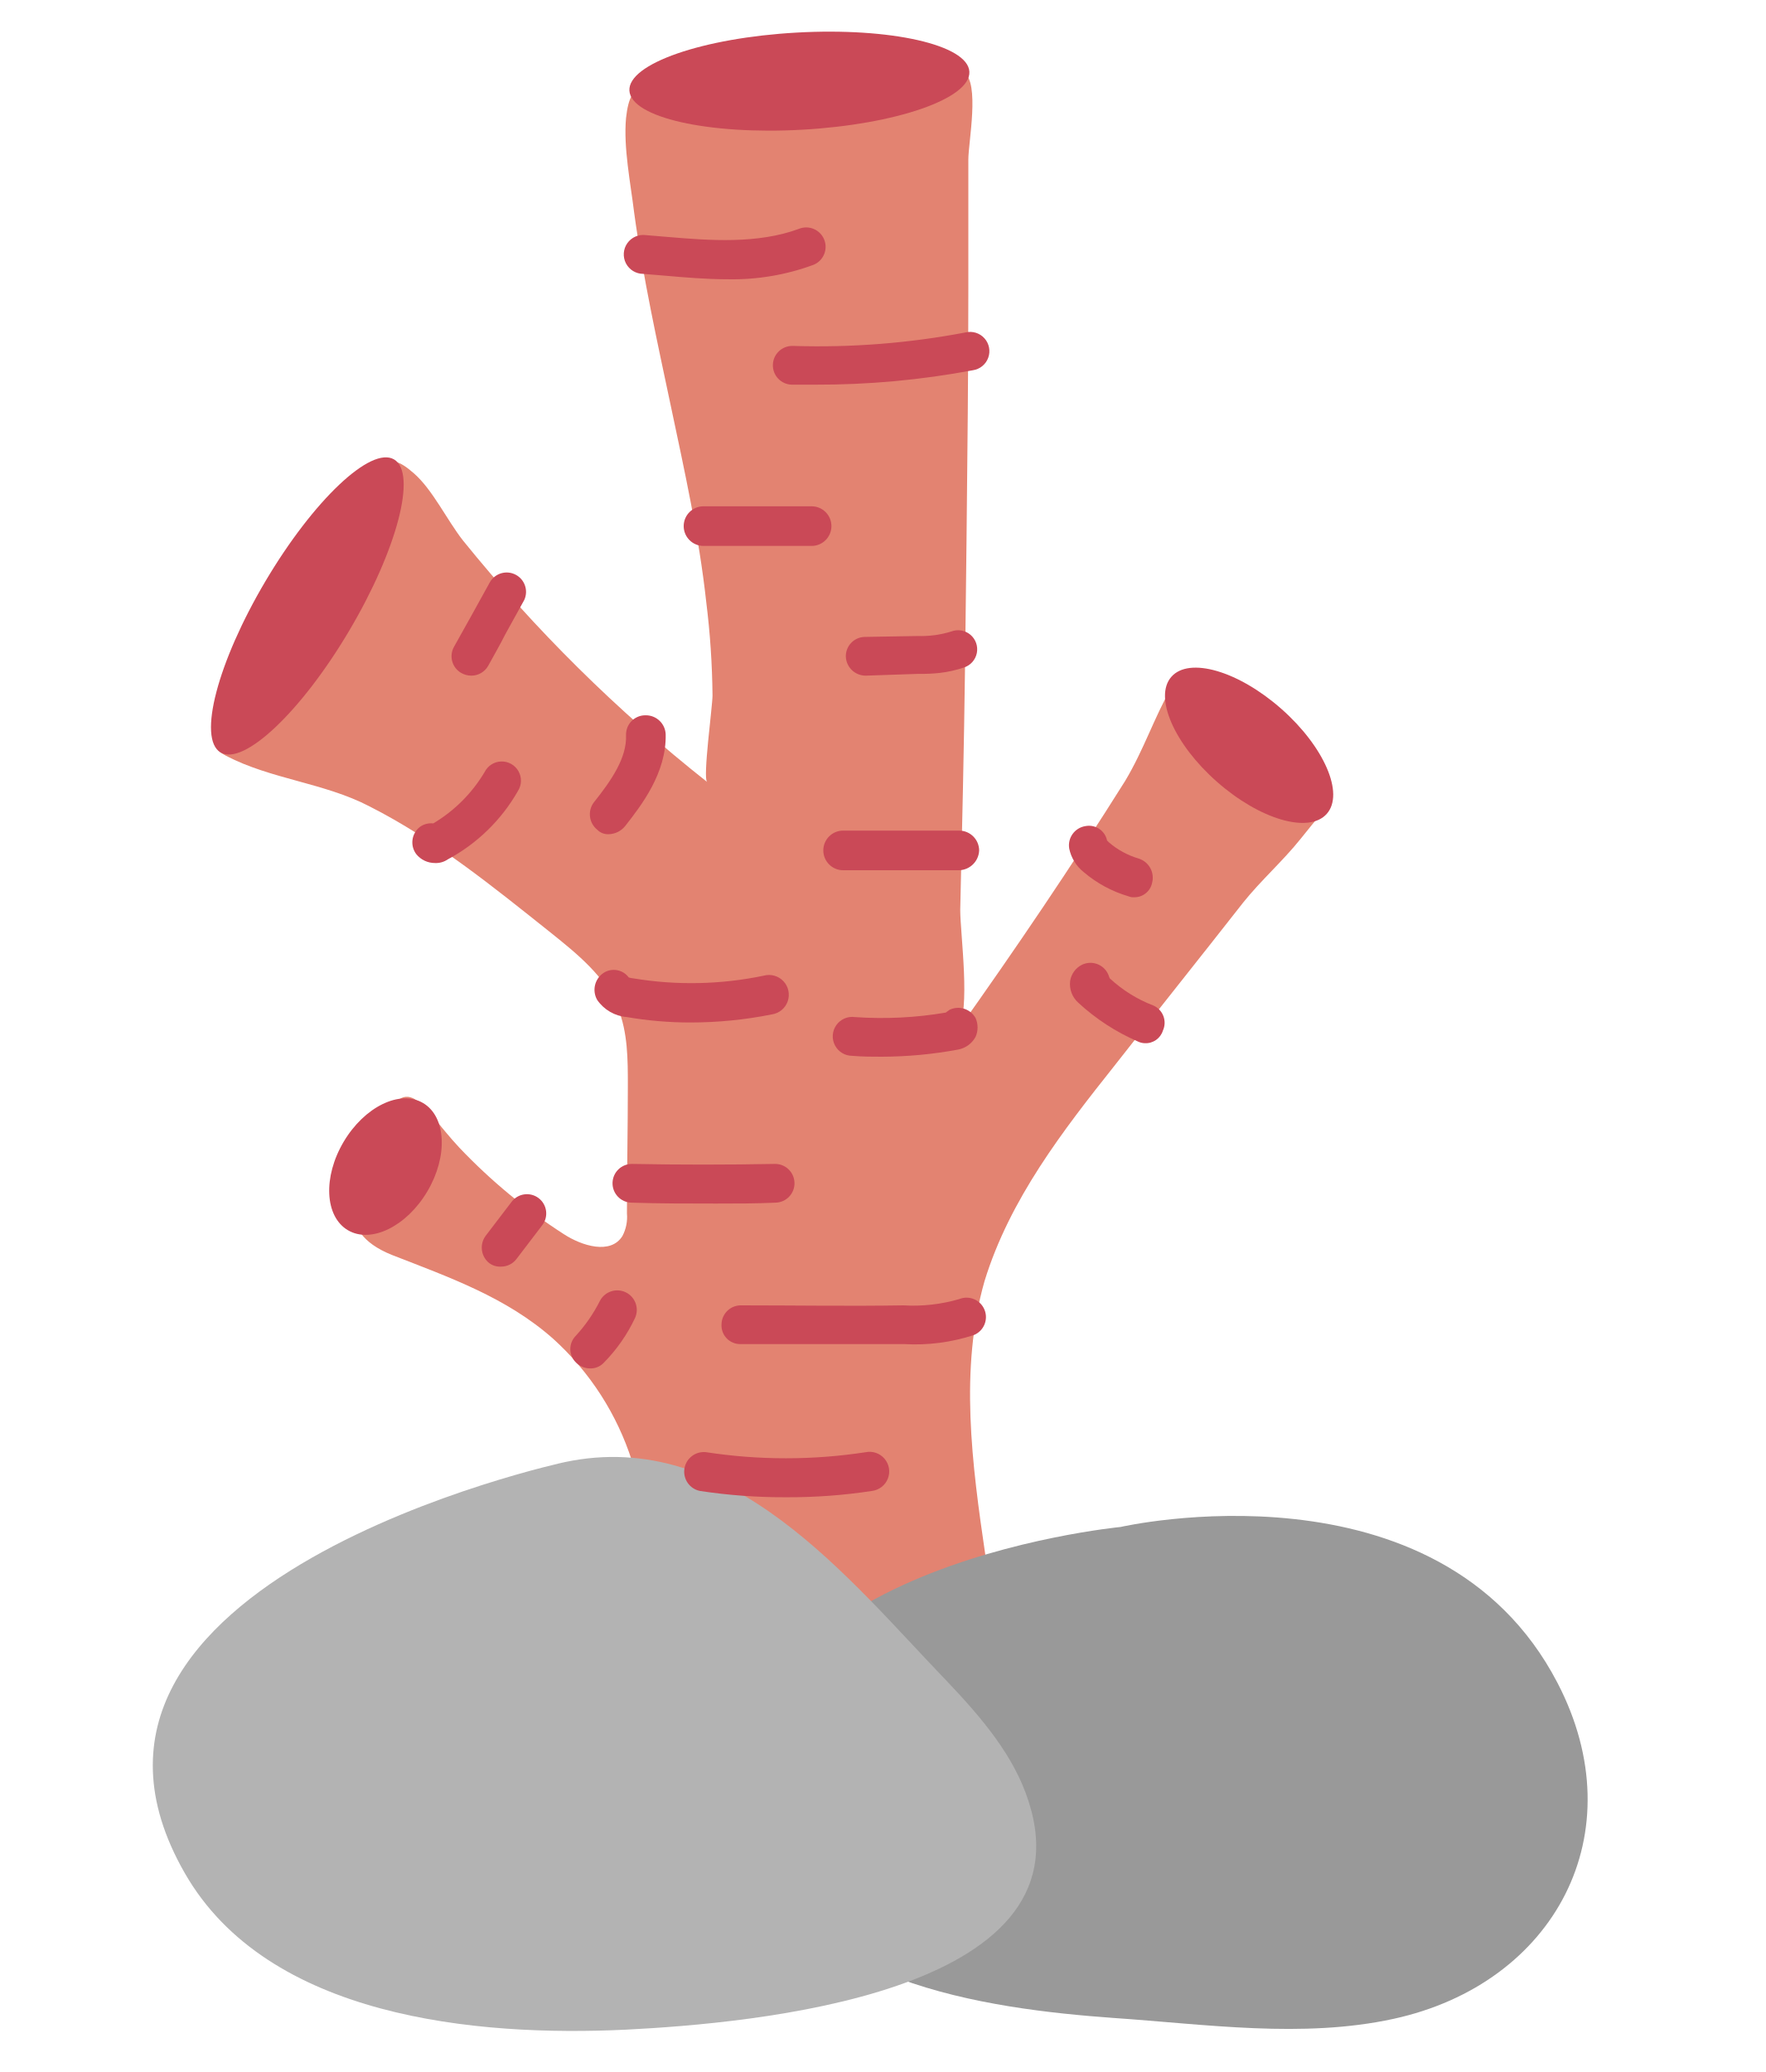
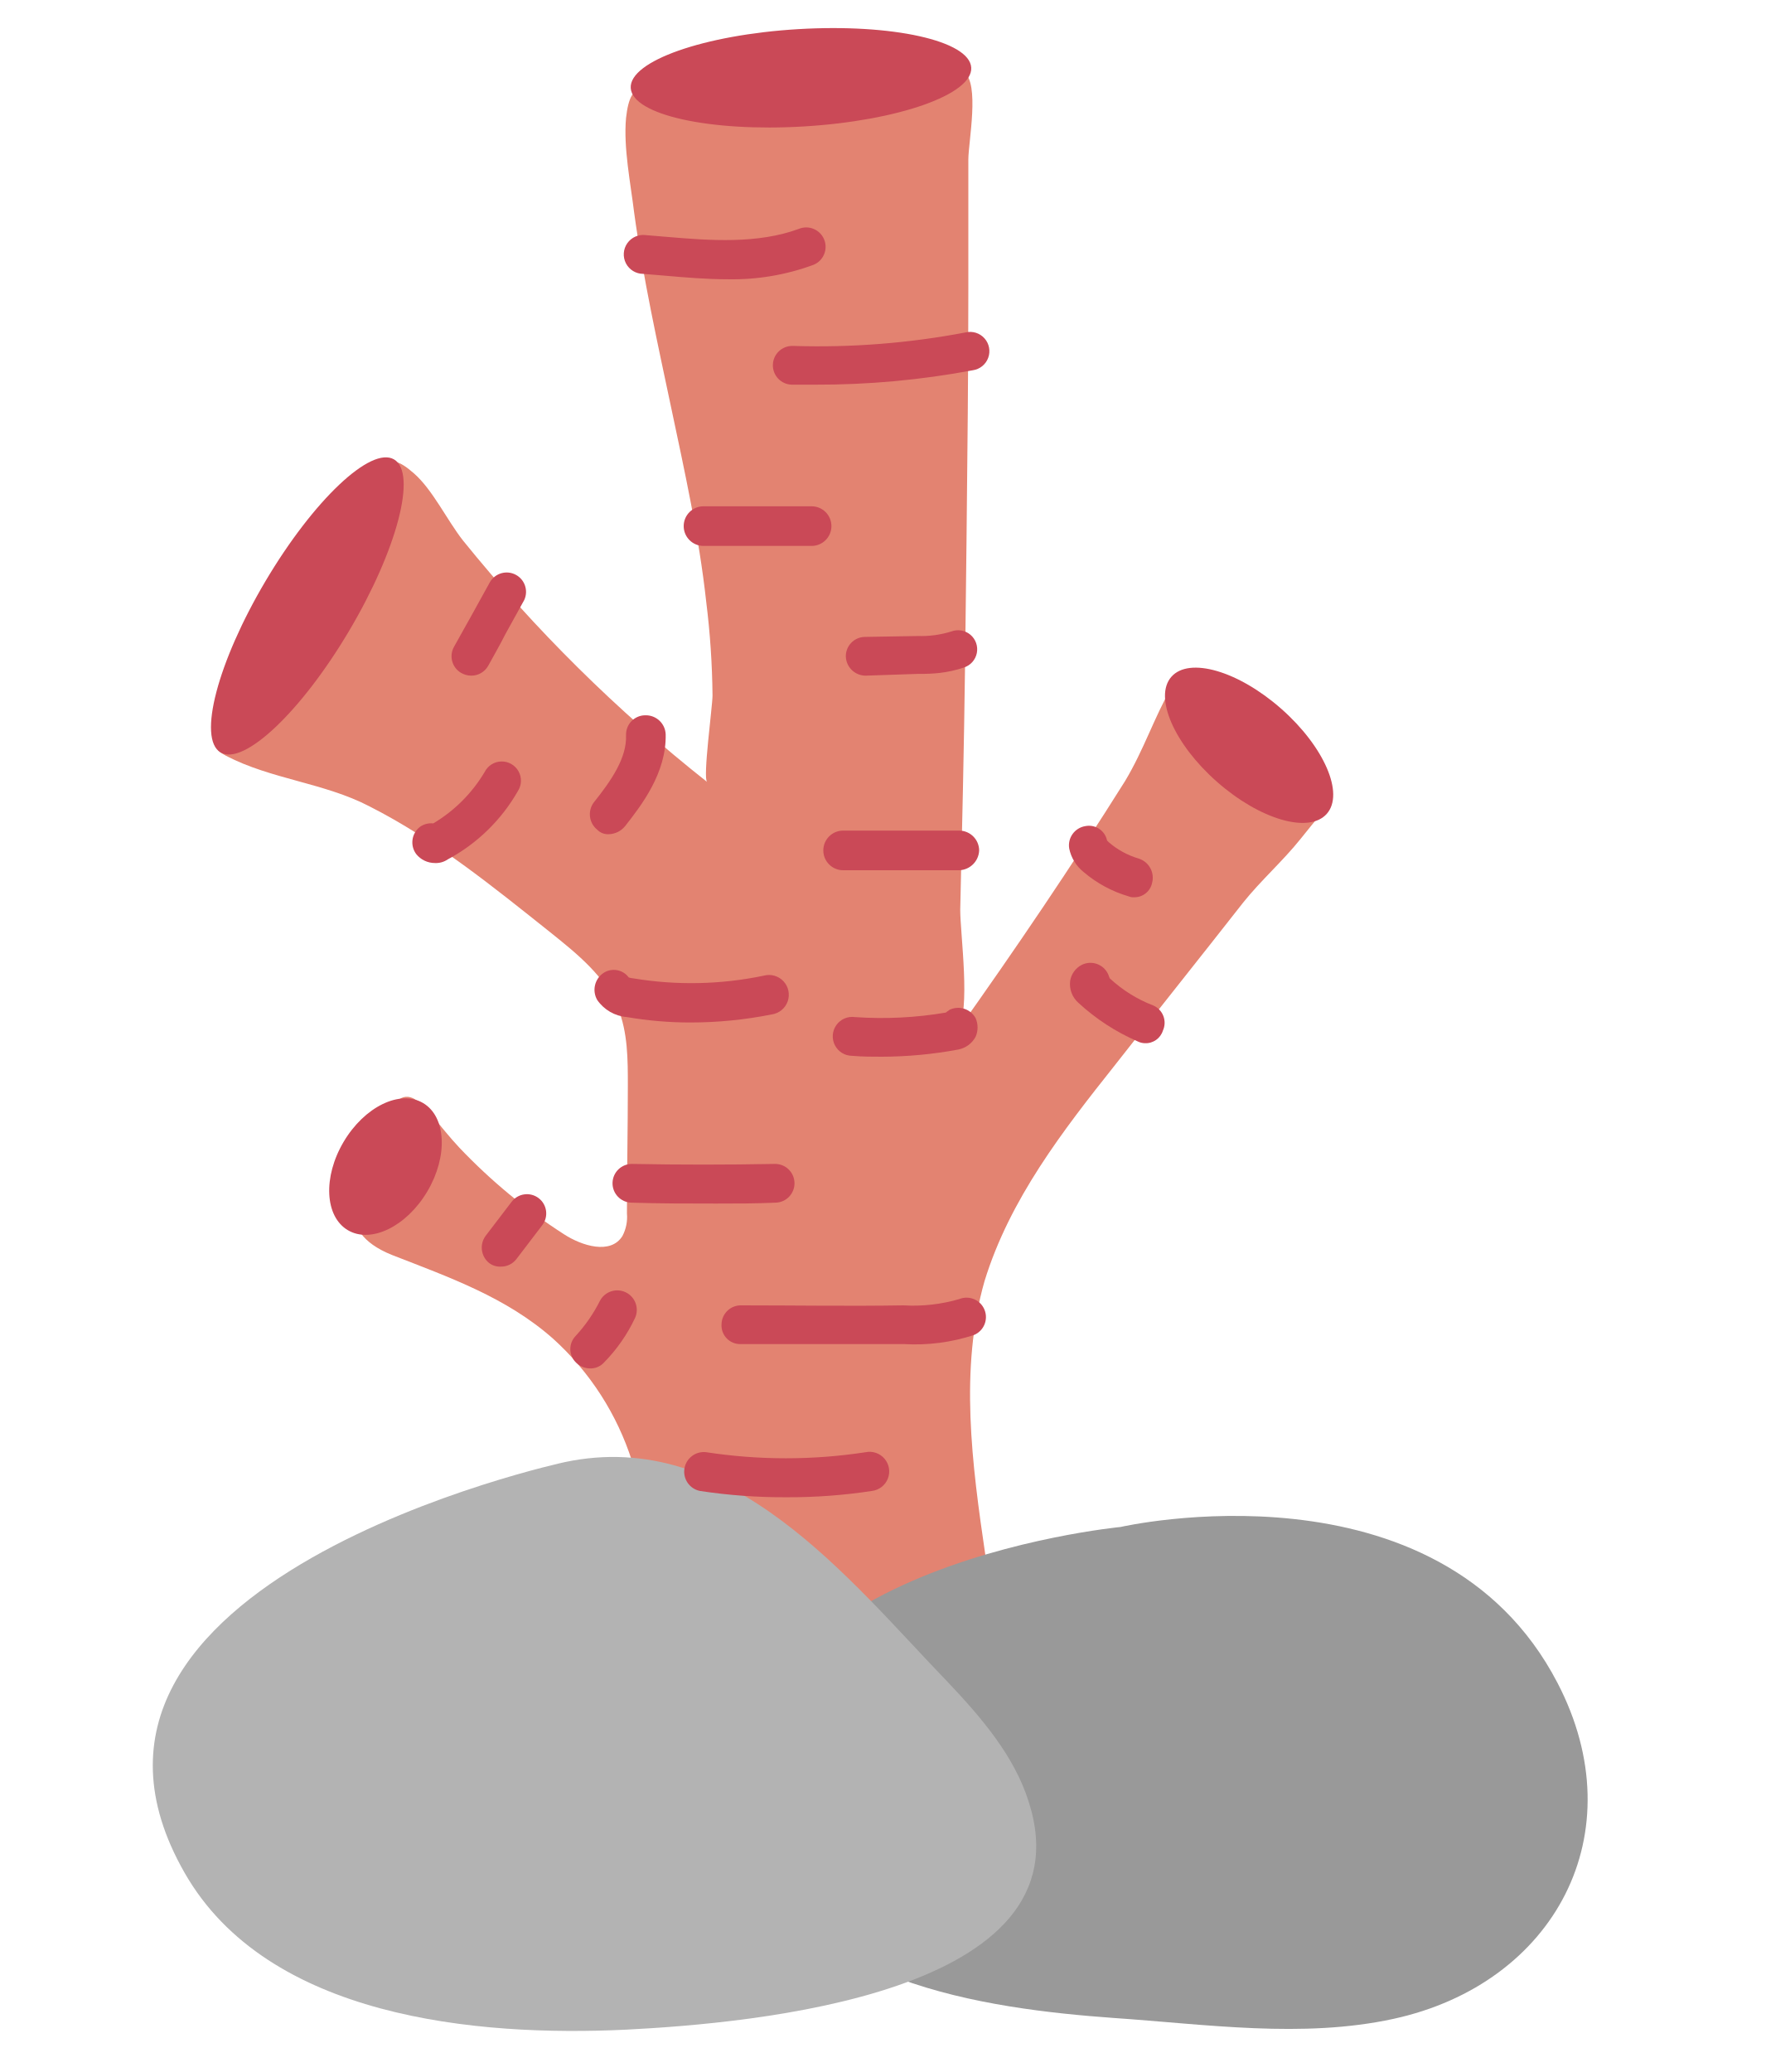
- <svg xmlns="http://www.w3.org/2000/svg" viewBox="0 0 196 230">
-   <path d="m123.8 118.2c4.7-6 9.5-12 14.2-18 2-2.5 4.4-4.6 6.4-7.1.8-1 1.6-2 2.4-2.9.1-.2.3-.4.2-.6s-.2-.3-.4-.4c-2.3-1.6-4.5-3.6-6.7-5.4-2.4-2-5.2-4.2-6.6-7-.4-.9-1.1-2-2-1.8-.6.1-.9.7-1.2 1.2-2 3.5-3.1 7-5.2 10.5-5.9 9.4-12.2 18.7-18.6 27.7 1.5-2.2.3-10.7.3-13.4.1-4.5.2-9 .3-13.4.2-9.3.3-18.5.4-27.8s.2-18.5.2-27.8v-14.3c0-1.9 1.3-8.5-.5-9.7a5.55 5.55 0 0 0 -2.8-.7c-6.1-.3-12.2.7-18.2 1.7a45.85 45.85 0 0 1 -9.8.9c-4.5-.2-6.2-1.4-6.7 3.2-.3 3.3.5 7.2.9 10.5 1 7.3 2.6 14.5 4.1 21.6s3.1 14.3 3.9 21.6a90.82 90.82 0 0 1 .7 10.4c0 1.2-1.1 9.2-.6 9.6a171.73 171.73 0 0 1 -27.1-26.8c-1.8-2.3-3.4-5.7-5.5-7.5-3.2-2.8-3.3-.5-4.9 3.1-2.4 5.3-4 11.3-6.9 16.3-.8 1.5-2.2 2.5-3.2 3.9-1.7 2.1-3.1 4-5.5 5.3-.7.4-1.5.9-1.4 1.6s.6.9 1.1 1.2c5 2.6 10.9 3 15.9 5.6 7.3 3.7 13.7 8.9 20.1 14 3 2.4 6.1 4.9 7.5 8.4 1.1 2.7 1.1 5.7 1.1 8.6 0 4.7-.1 9.5-.1 14.2a4.51 4.51 0 0 1 -.5 2.5c-1.3 2.1-4.5 1.1-6.5-.2a63 63 0 0 1 -11.6-9.6c-4.4-4.7-5.8-9.2-9.2-1.5-2.6 5.8-5 10.7 1.7 13.4 6.4 2.5 12.7 4.7 17.9 9.3a31 31 0 0 1 9.5 29.7l5.1 14.1a134.46 134.46 0 0 1 35.8-3c-.8-5.6-1.6-11.1-2.4-16.7-1.5-10.2-2.9-20.7-.1-30.5 2.8-9.1 8.7-16.7 14.5-24z" fill="#e38371" />
-   <path d="m124.4 169.5s-48 4.6-41 34.1c3.9 16.5 26.4 19.4 40.2 20.4 10.3.7 21 2.3 31.1.1 17.9-3.9 26.9-20.6 18.2-37.3-13.2-25.4-48.5-17.3-48.5-17.3z" fill="#999" />
-   <path d="m62.7 162.3s-60.8 13.1-42.2 45.6c9.2 16.1 32.4 18.2 49 17.4 13.8-.7 51.6-3.9 44.7-25.3-1.6-5.1-5.3-9.4-9-13.3-11-11.4-24.1-28.3-42.5-24.4z" fill="#b3b3b3" />
-   <g fill="#ca4957">
-     <ellipse cx="88.74" cy="9.01" rx="18.9" ry="5.4" transform="matrix(.9984505 -.05564724 .05564724 .9984505 -.36 4.95)" />
-     <ellipse cx="34.12" cy="67.26" rx="18.9" ry="5.4" transform="matrix(.5096422 -.8603864 .8603864 .5096422 -41.14 62.34)" />
-     <ellipse cx="42.8" cy="129.49" rx="8.2" ry="5.4" transform="matrix(.5096422 -.8603864 .8603864 .5096422 -90.43 100.33)" />
-     <ellipse cx="138.67" cy="82.74" rx="5.4" ry="11.5" transform="matrix(.6613119 -.7501111 .7501111 .6613119 -15.1 132.03)" />
-     <path d="m80.8 31c-2.4 0-4.7-.2-7-.4l-2.4-.2a2.16 2.16 0 1 1 .3-4.3l2.4.2c4.7.4 10 .8 14.6-.9a2.15 2.15 0 1 1 1.6 4 26 26 0 0 1 -9.5 1.6z" />
-     <path d="m90.5 42.7h-2.6a2.15 2.15 0 0 1 .1-4.3h.1a87.44 87.44 0 0 0 19.1-1.5 2.14 2.14 0 1 1 .8 4.2 93.4 93.4 0 0 1 -17.5 1.6z" />
-     <path d="m90.1 60.6h-12a2.2 2.2 0 1 1 0-4.4h12a2.2 2.2 0 1 1 0 4.4z" />
-     <path d="m96.1 75a2.2 2.2 0 0 1 -2.2-2.1 2.14 2.14 0 0 1 2.1-2.2l5.9-.1a11.48 11.48 0 0 0 1.9-.1 11.63 11.63 0 0 0 1.8-.4 2.12 2.12 0 1 1 1.4 4 13.1 13.1 0 0 1 -2.7.6 18.48 18.48 0 0 1 -2.3.1z" />
-     <path d="m52.3 75a2.28 2.28 0 0 1 -1.1-.3 2.14 2.14 0 0 1 -.8-2.9c.6-1.1 1.3-2.3 1.9-3.4l2.1-3.8a2.15 2.15 0 0 1 3.8 2l-2.1 3.8c-.6 1.2-1.3 2.4-1.9 3.5a2.14 2.14 0 0 1 -1.9 1.1z" />
-     <path d="m48.3 95.8a2.66 2.66 0 0 1 -2.1-1 2.18 2.18 0 0 1 .4-3 2.15 2.15 0 0 1 1.5-.4 16.37 16.37 0 0 0 5.7-5.7 2.13 2.13 0 1 1 3.7 2.1 19.66 19.66 0 0 1 -7.8 7.6 2.3 2.3 0 0 1 -1.4.4z" />
-     <path d="m67.6 92.6a1.66 1.66 0 0 1 -1.3-.5 2.2 2.2 0 0 1 -.4-3c2-2.5 3.7-5 3.6-7.5a2.14 2.14 0 0 1 2.1-2.2h.1a2.2 2.2 0 0 1 2.2 2.1c.1 4.3-2.7 7.9-4.5 10.2a2.42 2.42 0 0 1 -1.8.9z" />
-     <path d="m106.5 96.6h-12.9a2.2 2.2 0 0 1 0-4.4h12.9a2.22 2.22 0 0 1 2.2 2.2 2.29 2.29 0 0 1 -2.2 2.2z" />
-     <path d="m76.6 113.5a41.36 41.36 0 0 1 -7-.6 4.43 4.43 0 0 1 -3.3-1.9 2.25 2.25 0 0 1 .7-3 2.07 2.07 0 0 1 2.8.5 2 2 0 0 0 .5.1 39.3 39.3 0 0 0 14.5-.3 2.2 2.2 0 1 1 .9 4.3 46 46 0 0 1 -9.1.9z" />
-     <path d="m97.9 117.3c-1.1 0-2.2 0-3.3-.1a2.16 2.16 0 1 1 .3-4.3 42.55 42.55 0 0 0 10.1-.5c.1-.1.3-.2.4-.3a2.21 2.21 0 0 1 2.9.9 2.56 2.56 0 0 1 0 2.1 2.78 2.78 0 0 1 -1.9 1.4 47.13 47.13 0 0 1 -8.5.8z" />
-     <path d="m125.9 99.6a1.27 1.27 0 0 1 -.6-.1 13.51 13.51 0 0 1 -5-2.7 4.49 4.49 0 0 1 -1.6-2.6 2.16 2.16 0 0 1 1.8-2.5 2.05 2.05 0 0 1 2.4 1.6l.2.2a8.91 8.91 0 0 0 3.3 1.8 2.23 2.23 0 0 1 1.5 2.7 2 2 0 0 1 -2 1.6z" />
-     <path d="m127.1 115.8a1.88 1.88 0 0 1 -.8-.2 23.44 23.44 0 0 1 -6.6-4.3 2.78 2.78 0 0 1 -.9-2.4 2.42 2.42 0 0 1 1.3-1.8 2.16 2.16 0 0 1 2.9 1c.1.2.1.3.2.5a15 15 0 0 0 4.8 3 2.09 2.09 0 0 1 1.1 2.8 2 2 0 0 1 -2 1.4z" />
-     <path d="m79.5 133.6c-3.1 0-6.3 0-9.4-.1a2.15 2.15 0 1 1 .1-4.3c5.2.1 10.5.1 15.8 0a2.15 2.15 0 1 1 .1 4.3c-2.2.1-4.4.1-6.6.1z" />
-     <path d="m98.9 149.2h-16.7a2.07 2.07 0 0 1 -2.1-2.2 2.14 2.14 0 0 1 2.2-2.1c6 0 12 .1 18 0a18.2 18.2 0 0 0 6.2-.7 2.15 2.15 0 0 1 1.6 4 21 21 0 0 1 -7.7 1z" />
-     <path d="m87.3 166.2a62 62 0 0 1 -9.6-.7 2.18 2.18 0 0 1 .7-4.3 58.35 58.35 0 0 0 17.7 0 2.18 2.18 0 1 1 .7 4.3 60.75 60.75 0 0 1 -9.5.7z" />
-     <path d="m55.6 140.6a2 2 0 0 1 -1.3-.4 2.2 2.2 0 0 1 -.4-3l2.9-3.8a2.14 2.14 0 0 1 3.4 2.6l-2.9 3.8a2.14 2.14 0 0 1 -1.7.8z" />
-     <path d="m65.5 151.9a2.2 2.2 0 0 1 -1.5-.6 2.09 2.09 0 0 1 -.1-3 17 17 0 0 0 2.7-3.9 2.17 2.17 0 0 1 3.9 1.9 18 18 0 0 1 -3.5 5 2 2 0 0 1 -1.5.6z" />
+ <svg xmlns="http://www.w3.org/2000/svg" width="196" height="230" viewBox="0 0 196 230">
+   <g id="Objects">
+     <path d="M123.8,118.2c4.7-6,9.5-12,14.2-18,2-2.5,4.4-4.6,6.4-7.1.8-1,1.6-2,2.4-2.9.1-.2.3-.4.2-.6s-.2-.3-.4-.4c-2.3-1.6-4.5-3.6-6.7-5.4-2.4-2-5.2-4.2-6.6-7-.4-.9-1.1-2-2-1.8-.6.1-.9.7-1.2,1.2-2,3.5-3.1,7-5.2,10.5-5.9,9.4-12.2,18.7-18.6,27.7,1.5-2.2.3-10.7.3-13.4.1-4.5.2-9,.3-13.4.2-9.3.3-18.5.4-27.8s.2-18.5.2-27.8V17.7c0-1.9,1.3-8.5-.5-9.7a5.55,5.55,0,0,0-2.8-.7C98.1,7,92,8,86,9a45.85,45.85,0,0,1-9.8.9c-4.5-.2-6.2-1.4-6.7,3.2-.3,3.3.5,7.2.9,10.5,1,7.3,2.6,14.5,4.1,21.6s3.1,14.3,3.9,21.6a90.82,90.82,0,0,1,.7,10.4c0,1.2-1.1,9.2-.6,9.6A171.73,171.73,0,0,1,51.4,60c-1.8-2.3-3.4-5.7-5.5-7.5-3.2-2.8-3.3-.5-4.9,3.1-2.4,5.3-4,11.3-6.9,16.3-.8,1.5-2.2,2.5-3.2,3.9-1.7,2.1-3.1,4-5.5,5.3-.7.4-1.5.9-1.4,1.6s.6.9,1.1,1.2c5,2.6,10.9,3,15.9,5.6,7.3,3.7,13.7,8.9,20.1,14,3,2.4,6.1,4.9,7.5,8.4,1.1,2.7,1.1,5.7,1.1,8.6,0,4.7-.1,9.5-.1,14.2a4.51,4.51,0,0,1-.5,2.5c-1.3,2.1-4.5,1.1-6.5-.2A63,63,0,0,1,51,127.4c-4.4-4.7-5.8-9.2-9.2-1.5-2.6,5.8-5,10.7,1.7,13.4,6.4,2.5,12.7,4.7,17.9,9.3a31,31,0,0,1,9.5,29.7L76,192.4a134.46,134.46,0,0,1,35.8-3c-.8-5.6-1.6-11.1-2.4-16.7-1.5-10.2-2.9-20.7-.1-30.5C112.1,133.1,118,125.5,123.8,118.2Z" style="fill:#e38371" />
+     <path d="M124.4,169.5s-48,4.6-41,34.1c3.9,16.5,26.4,19.4,40.2,20.4,10.3.7,21,2.3,31.1.1,17.9-3.9,26.9-20.6,18.2-37.3C159.7,161.4,124.4,169.5,124.4,169.5Z" style="fill:#999" />
+     <path d="M62.7,162.3S1.9,175.4,20.5,207.9c9.2,16.1,32.4,18.2,49,17.4,13.8-.7,51.6-3.9,44.7-25.3-1.6-5.1-5.3-9.4-9-13.3C94.2,175.3,81.1,158.4,62.7,162.3Z" style="fill:#b3b3b3" />
+     <ellipse cx="88.74" cy="9.01" rx="18.9" ry="5.4" transform="matrix(1, -0.06, 0.06, 1, -0.36, 4.95)" style="fill:#ca4957" />
+     <ellipse cx="34.12" cy="67.26" rx="18.9" ry="5.4" transform="translate(-41.14 62.34) rotate(-59.36)" style="fill:#ca4957" />
+     <ellipse cx="42.8" cy="129.49" rx="8.2" ry="5.4" transform="translate(-90.43 100.33) rotate(-59.36)" style="fill:#ca4957" />
+     <ellipse cx="138.67" cy="82.74" rx="5.4" ry="11.5" transform="translate(-15.1 132.03) rotate(-48.6)" style="fill:#ca4957" />
+     <path d="M80.8,31c-2.4,0-4.7-.2-7-.4l-2.4-.2a2.16,2.16,0,1,1,.3-4.3l2.4.2c4.7.4,10,.8,14.6-.9a2.15,2.15,0,1,1,1.6,4A26,26,0,0,1,80.8,31Z" style="fill:#ca4957" />
+     <path d="M90.5,42.7H87.9a2.15,2.15,0,0,1,.1-4.3h.1a87.44,87.44,0,0,0,19.1-1.5,2.14,2.14,0,1,1,.8,4.2A93.4,93.4,0,0,1,90.5,42.7Z" style="fill:#ca4957" />
+     <path d="M90.1,60.6h-12a2.2,2.2,0,1,1,0-4.4h12a2.2,2.2,0,1,1,0,4.4Z" style="fill:#ca4957" />
+     <path d="M96.1,75a2.2,2.2,0,0,1-2.2-2.1A2.14,2.14,0,0,1,96,70.7l5.9-.1a11.48,11.48,0,0,0,1.9-.1,11.63,11.63,0,0,0,1.8-.4,2.12,2.12,0,1,1,1.4,4,13.1,13.1,0,0,1-2.7.6,18.48,18.48,0,0,1-2.3.1l-5.9.2Z" style="fill:#ca4957" />
+     <path d="M52.3,75a2.28,2.28,0,0,1-1.1-.3,2.14,2.14,0,0,1-.8-2.9c.6-1.1,1.3-2.3,1.9-3.4l2.1-3.8a2.15,2.15,0,0,1,3.8,2l-2.1,3.8c-.6,1.2-1.3,2.4-1.9,3.5A2.14,2.14,0,0,1,52.3,75Z" style="fill:#ca4957" />
+     <path d="M48.3,95.8a2.66,2.66,0,0,1-2.1-1,2.18,2.18,0,0,1,.4-3,2.15,2.15,0,0,1,1.5-.4,16.37,16.37,0,0,0,5.7-5.7,2.13,2.13,0,1,1,3.7,2.1,19.66,19.66,0,0,1-7.8,7.6A2.3,2.3,0,0,1,48.3,95.8Z" style="fill:#ca4957" />
+     <path d="M67.6,92.6a1.66,1.66,0,0,1-1.3-.5,2.2,2.2,0,0,1-.4-3c2-2.5,3.7-5,3.6-7.5a2.14,2.14,0,0,1,2.1-2.2h.1a2.2,2.2,0,0,1,2.2,2.1c.1,4.3-2.7,7.9-4.5,10.2A2.42,2.42,0,0,1,67.6,92.6Z" style="fill:#ca4957" />
+     <path d="M106.5,96.6H93.6a2.2,2.2,0,0,1,0-4.4h12.9a2.22,2.22,0,0,1,2.2,2.2A2.29,2.29,0,0,1,106.5,96.6Z" style="fill:#ca4957" />
+     <path d="M76.6,113.5a41.36,41.36,0,0,1-7-.6,4.43,4.43,0,0,1-3.3-1.9,2.25,2.25,0,0,1,.7-3,2.07,2.07,0,0,1,2.8.5,2,2,0,0,0,.5.1,39.3,39.3,0,0,0,14.5-.3,2.2,2.2,0,1,1,.9,4.3A46,46,0,0,1,76.6,113.5Z" style="fill:#ca4957" />
+     <path d="M97.9,117.3c-1.1,0-2.2,0-3.3-.1a2.16,2.16,0,1,1,.3-4.3,42.55,42.55,0,0,0,10.1-.5c.1-.1.3-.2.4-.3a2.21,2.21,0,0,1,2.9.9,2.56,2.56,0,0,1,0,2.1,2.78,2.78,0,0,1-1.9,1.4A47.13,47.13,0,0,1,97.9,117.3Z" style="fill:#ca4957" />
+     <path d="M125.9,99.6a1.27,1.27,0,0,1-.6-.1,13.51,13.51,0,0,1-5-2.7,4.49,4.49,0,0,1-1.6-2.6,2.16,2.16,0,0,1,1.8-2.5,2.05,2.05,0,0,1,2.4,1.6l.2.2a8.91,8.91,0,0,0,3.3,1.8,2.23,2.23,0,0,1,1.5,2.7A2,2,0,0,1,125.9,99.6Z" style="fill:#ca4957" />
+     <path d="M127.1,115.8a1.88,1.88,0,0,1-.8-.2,23.44,23.44,0,0,1-6.6-4.3,2.78,2.78,0,0,1-.9-2.4,2.42,2.42,0,0,1,1.3-1.8,2.16,2.16,0,0,1,2.9,1c.1.2.1.3.2.5a15,15,0,0,0,4.8,3,2.09,2.09,0,0,1,1.1,2.8A2,2,0,0,1,127.1,115.8Z" style="fill:#ca4957" />
+     <path d="M79.5,133.6c-3.1,0-6.3,0-9.4-.1a2.15,2.15,0,1,1,.1-4.3h0c5.2.1,10.5.1,15.8,0a2.15,2.15,0,1,1,.1,4.3C83.9,133.6,81.7,133.6,79.5,133.6Z" style="fill:#ca4957" />
+     <path d="M98.9,149.2H82.2a2.07,2.07,0,0,1-2.1-2.2,2.14,2.14,0,0,1,2.2-2.1h0c6,0,12,.1,18,0a18.2,18.2,0,0,0,6.2-.7,2.15,2.15,0,0,1,1.6,4,21,21,0,0,1-7.7,1Z" style="fill:#ca4957" />
+     <path d="M87.3,166.2a62,62,0,0,1-9.6-.7,2.18,2.18,0,0,1,.7-4.3,58.35,58.35,0,0,0,17.7,0,2.18,2.18,0,1,1,.7,4.3A60.75,60.75,0,0,1,87.3,166.2Z" style="fill:#ca4957" />
+     <path d="M55.6,140.6a2,2,0,0,1-1.3-.4,2.2,2.2,0,0,1-.4-3l2.9-3.8a2.14,2.14,0,0,1,3.4,2.6l-2.9,3.8A2.14,2.14,0,0,1,55.6,140.6Z" style="fill:#ca4957" />
+     <path d="M65.5,151.9a2.2,2.2,0,0,1-1.5-.6,2.09,2.09,0,0,1-.1-3,17,17,0,0,0,2.7-3.9,2.17,2.17,0,0,1,3.9,1.9,18,18,0,0,1-3.5,5A2,2,0,0,1,65.5,151.9Z" style="fill:#ca4957" />
  </g>
</svg>
